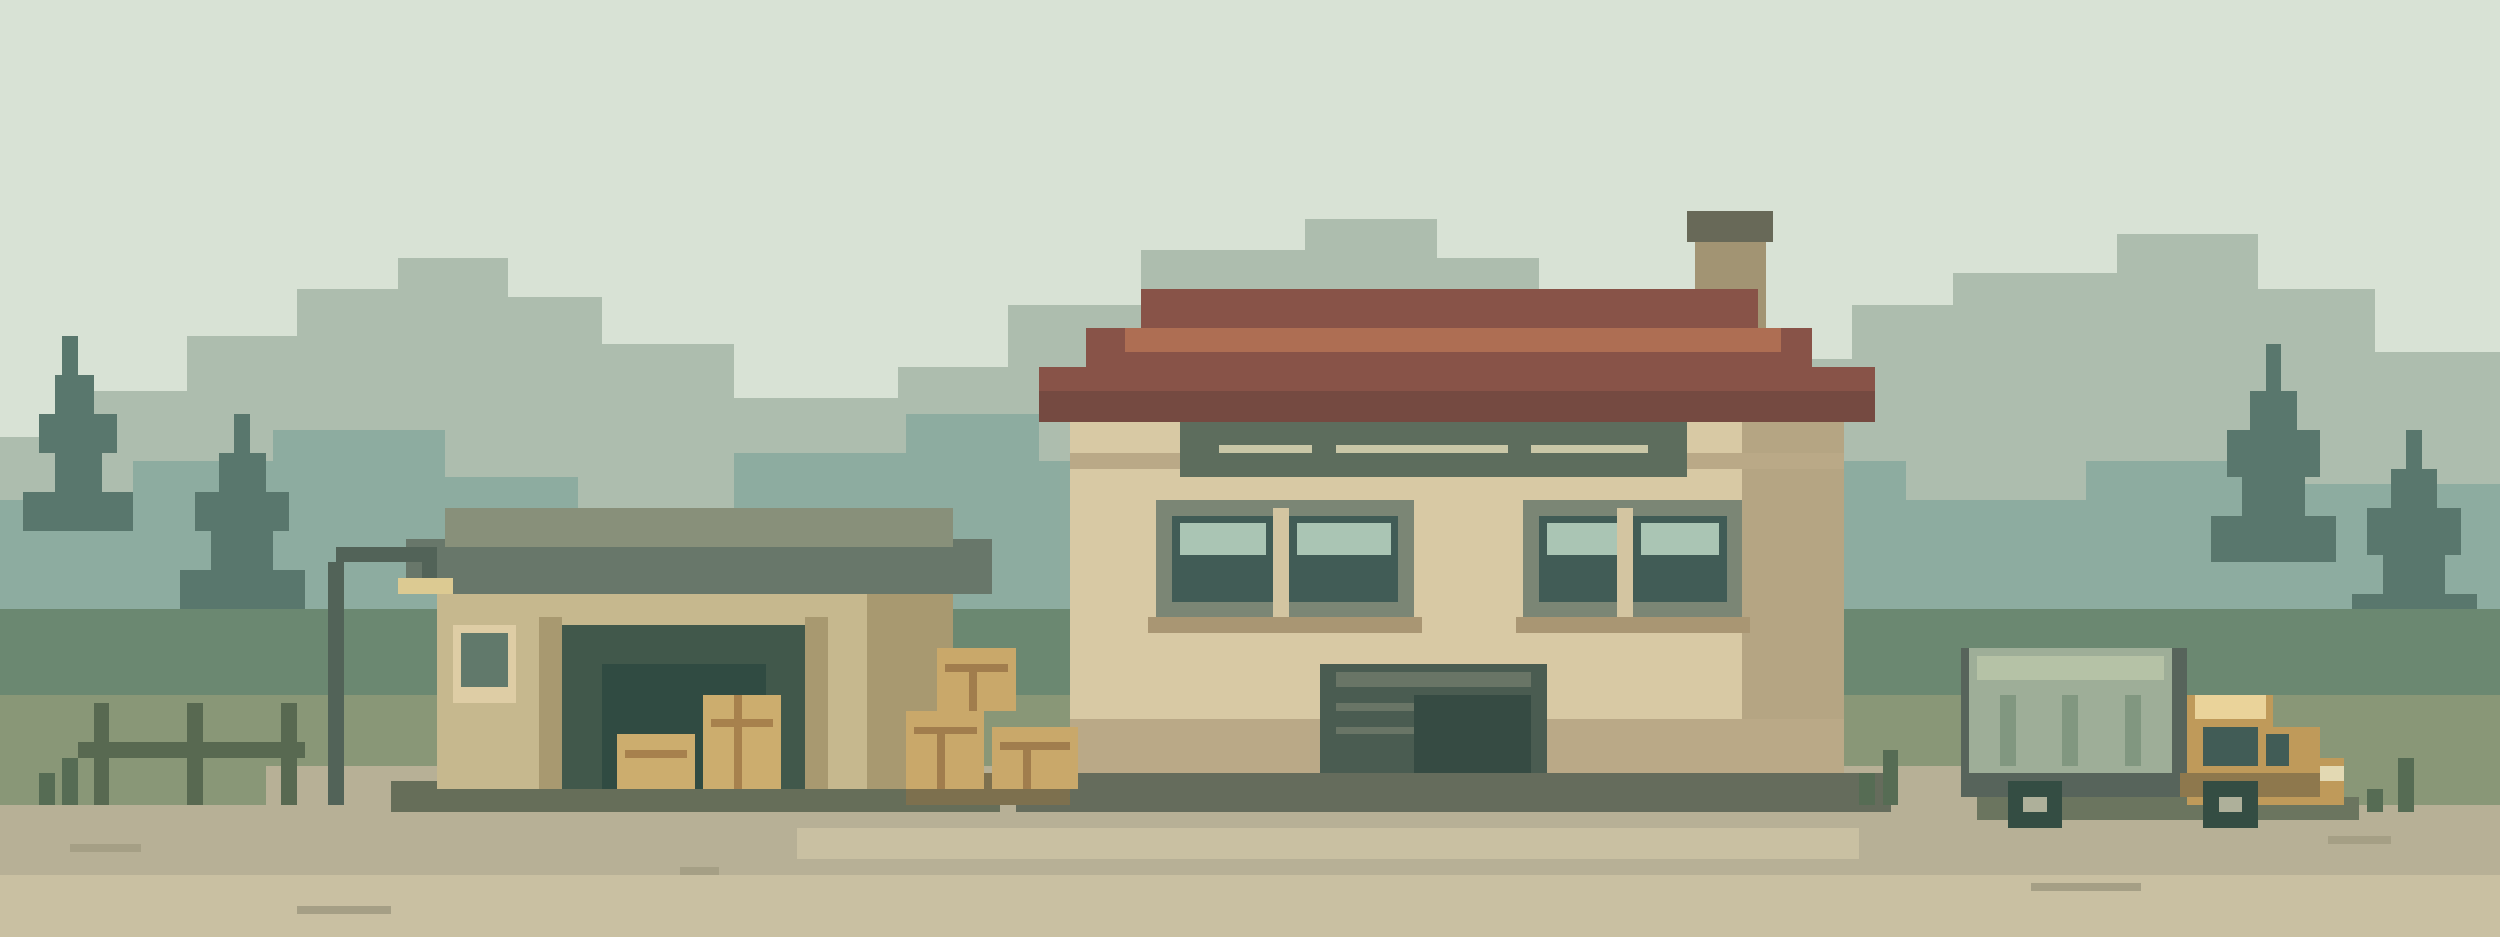
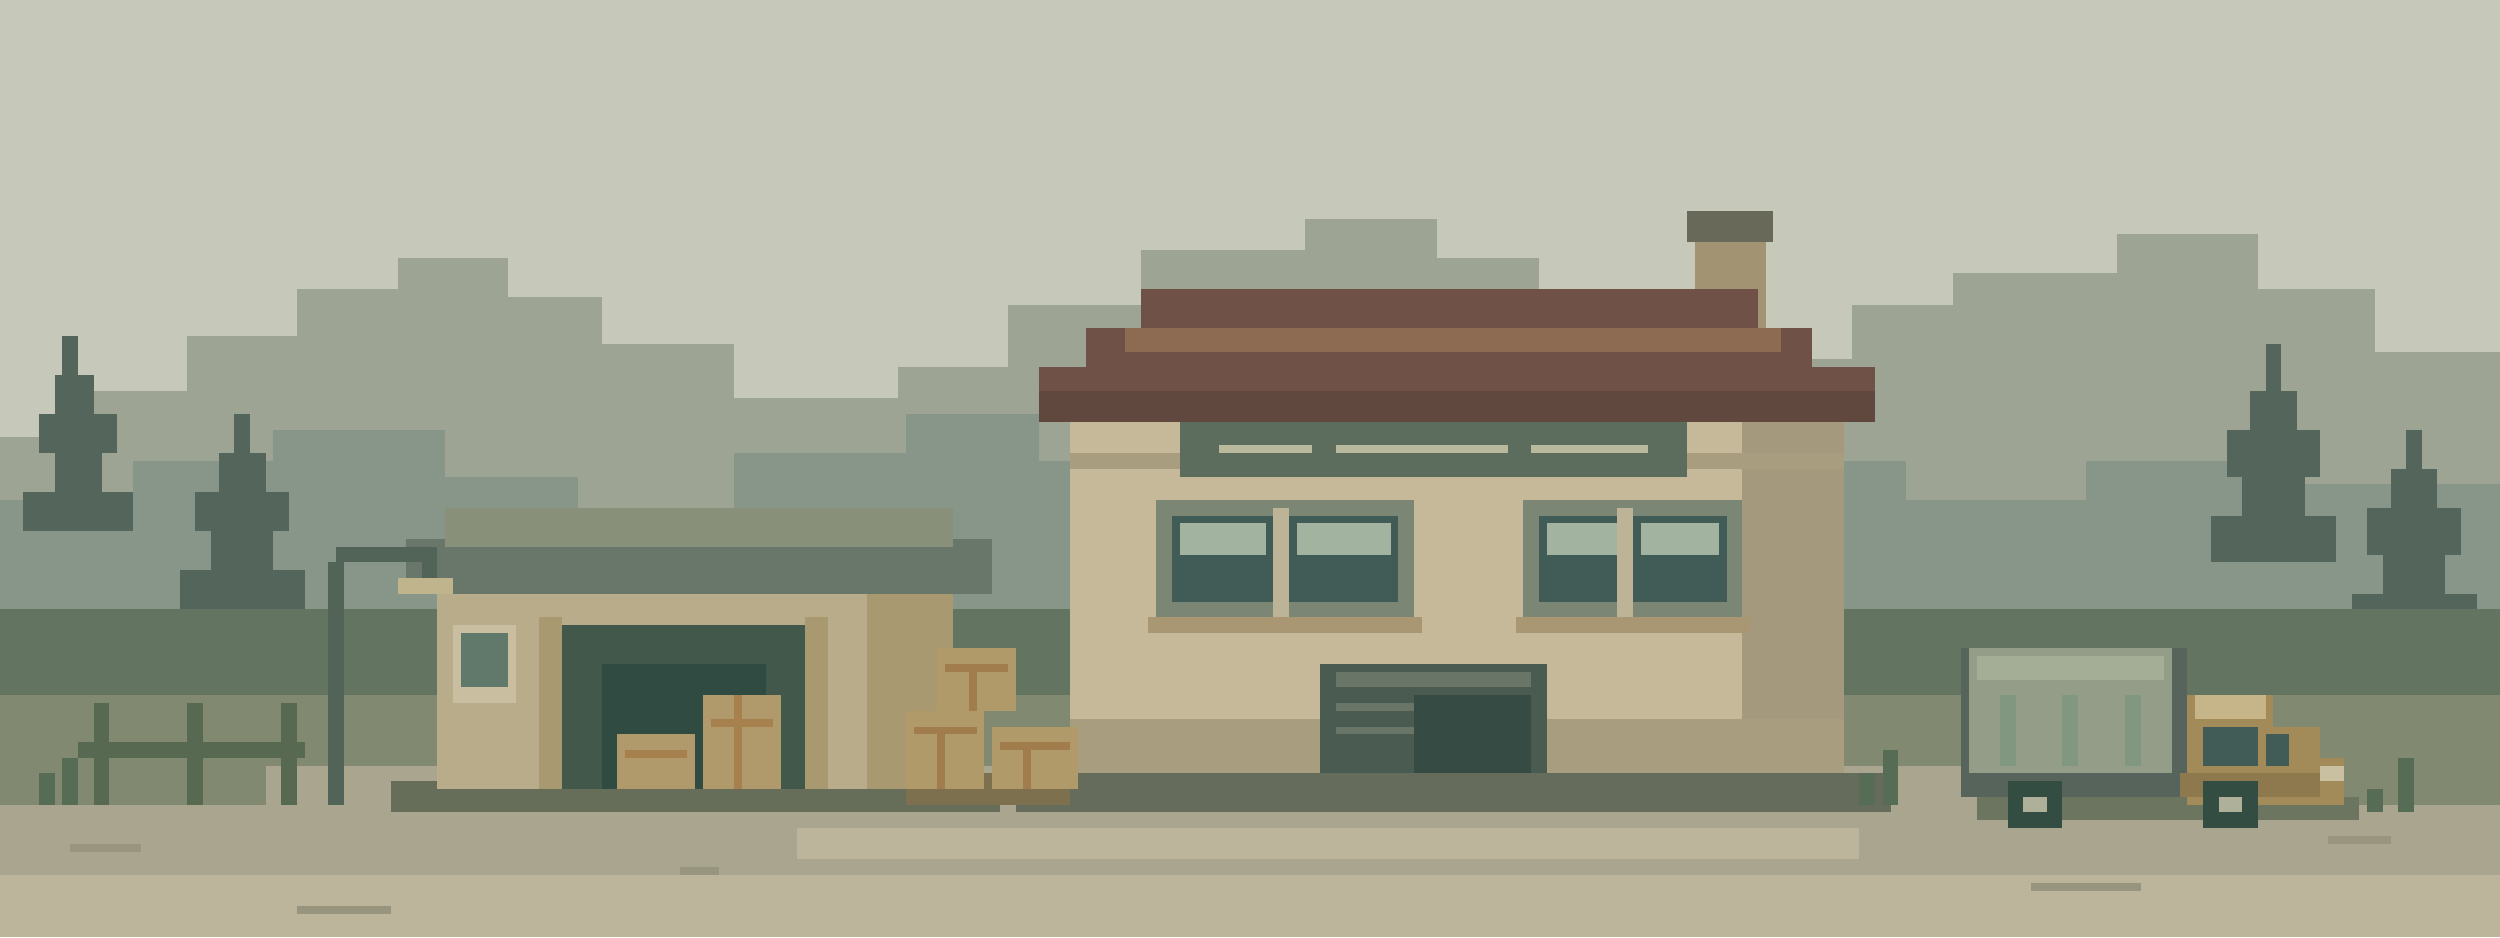
<svg xmlns="http://www.w3.org/2000/svg" width="320" height="120" viewBox="0 0 320 120" shape-rendering="crispEdges">
-   <path fill="#d8e2d5" d="M0 0h320v120H0z" />
-   <path fill="#adbdae" d="M0 56h11v-6h13v-7h14v-6h13v-4h14v5h12v6h17v7h21v-4h14v-8h17v-7h21v-4h17v5h13v7h16v6h24v-7h13v-4h21v-5h18v7h15v8h16v10h10v65H0z" />
-   <path fill="#8daca0" d="M0 64h17v-5h18v-4h22v6h17v4h20v-7h22v-5h17v6h19v6h31v-5h25v-7h22v6h14v5h23v-5h21v3h32v58H0z" />
-   <path fill="#59776d" d="M8 43h2v5h2v5h3v5h-2v5h4v5H3v-5h4v-5H5v-5h2v-5h1zm22 10h2v5h2v5h3v5h-2v5h4v5H23v-5h4v-5h-2v-5h3v-5h2zm260-9h2v6h2v5h3v6h-2v5h4v6h-16v-6h4v-5h-2v-6h3v-5h2zm18 11h2v5h2v5h3v6h-2v5h4v6h-16v-6h4v-5h-2v-6h3v-5h2z" />
-   <path fill="#6b8871" d="M0 78h320v42H0z" />
-   <path fill="#899777" d="M0 89h320v31H0z" />
-   <path fill="#b7b096" d="M0 103h320v17H0zM34 98h245v7H34z" />
-   <path fill="#c9c0a2" d="M0 112h320v8H0zM102 106h136v4H102z" />
-   <path fill="#a59f85" d="M9 108h9v1H9zm29 8h12v1H38zm49-5h5v1h-5zm173 2h14v1h-14zm38-6h8v1h-8z" />
+   <path fill="#c6c9b9" d="M0 0h320v120H0z" />
+   <path fill="#9da493" d="M0 56h11v-6h13v-7h14v-6h13v-4h14v5h12v6h17v7h21v-4h14v-8h17v-7h21v-4h17v5h13v7h16v6h24v-7h13v-4h21v-5h18v7h15v8h16v10h10v65H0z" />
+   <path fill="#879689" d="M0 64h17v-5h18v-4h22v6h17v4h20v-7h22v-5h17v6h19v6h31v-5h25v-7h22v6h14v5h23v-5h21v3h32v58H0z" />
+   <path fill="#54665b" d="M8 43h2v5h2v5h3v5h-2v5h4v5H3v-5h4v-5H5v-5h2v-5h1zm22 10h2v5h2v5h3v5h-2v5h4v5H23v-5h4v-5h-2v-5h3v-5h2zm260-9h2v6h2v5h3v6h-2v5h4v6h-16v-6h4v-5h-2v-6h3v-5h2zm18 11h2v5h2v5h3v6h-2v5h4v6h-16v-6h4v-5h-2v-6h3v-5h2z" />
+   <path fill="#637461" d="M0 78h320v42H0z" />
+   <path fill="#818971" d="M0 89h320v31H0z" />
+   <path fill="#aaa58e" d="M0 103h320v17H0zM34 98h245v7H34z" />
+   <path fill="#bcb49b" d="M0 112h320v8H0zM102 106h136v4H102z" />
+   <path fill="#98957e" d="M9 108h9v1H9zm29 8h12v1H38zm49-5h5v1h-5zm173 2h14v1h-14zm38-6h8v1h-8z" />
  <path fill="#656c5c" d="M130 99h112v5H130z" />
  <path fill="#a29473" d="M217 29h9v25h-9z" />
  <path fill="#686958" d="M216 27h11v4h-11z" />
-   <path fill="#d8c9a4" d="M137 48h99v51h-99z" />
-   <path fill="#b5a583" d="M223 48h13v51h-13z" />
-   <path fill="#885348" d="M133 47h6v-5h7v-5h79v5h7v5h8v6H133z" />
-   <path fill="#ae6e53" d="M144 42h84v3h-84z" />
-   <path fill="#754a41" d="M133 50h107v4H133z" />
-   <path fill="#baa987" d="M137 58h99v2h-99zM137 92h99v7h-99z" />
+   <path fill="#c5b99a" d="M137 48h99v51h-99z" />
+   <path fill="#a5997d" d="M223 48h13v51h-13z" />
+   <path fill="#6f5147" d="M133 47h6v-5h7v-5h79v5h7v5h8v6H133z" />
+   <path fill="#8d6b52" d="M144 42h84v3h-84z" />
+   <path fill="#61483f" d="M133 50h107v4H133z" />
+   <path fill="#a99d7f" d="M137 58h99v2h-99zM137 92h99v7h-99z" />
  <path fill="#7b8675" d="M148 64h33v15h-33zm47 0h28v15h-28z" />
  <path fill="#415c56" d="M150 66h29v11h-29zm47 0h24v11h-24z" />
-   <path fill="#aac5b4" d="M151 67h11v4h-11zm15 0h12v4h-12zm32 0h9v4h-9zm12 0h10v4h-10z" />
-   <path fill="#d3c5a1" d="M163 65h2v14h-2zm44 0h2v14h-2z" />
+   <path fill="#a2b3a0" d="M151 67h11v4h-11zm15 0h12v4h-12zm32 0h9v4h-9zm12 0h10v4h-10z" />
+   <path fill="#bdb498" d="M163 65h2v14h-2zm44 0h2v14h-2z" />
  <path fill="#a99673" d="M147 79h35v2h-35zm47 0h30v2h-30z" />
  <path fill="#5d6d5d" d="M151 54h65v7h-65z" />
-   <path fill="#c9c7a7" d="M156 57h12v1h-12zm15 0h22v1h-22zm25 0h15v1h-15z" />
+   <path fill="#b8b99d" d="M156 57h12v1h-12zm15 0h22v1h-22zm25 0h15v1h-15z" />
  <path fill="#4a5c51" d="M169 85h29v14h-29z" />
  <path fill="#697566" d="M171 86h25v2h-25zm0 4h25v1h-25zm0 3h25v1h-25z" />
  <path fill="#364b43" d="M181 89h15v10h-15z" />
  <path fill="#666e59" d="M50 100h78v4H50z" />
-   <path fill="#c6b88e" d="M56 73h66v28H56z" />
+   <path fill="#b8ac8a" d="M56 73h66v28H56z" />
  <path fill="#a89970" d="M111 73h11v28h-11z" />
  <path fill="#68776a" d="M52 69h75v7H52z" />
  <path fill="#88907a" d="M57 65h65v5H57z" />
  <path fill="#41584b" d="M72 80h31v21H72z" />
  <path fill="#304b42" d="M77 85h21v16H77z" />
  <path fill="#a89970" d="M69 79h3v22h-3zm34 0h3v22h-3z" />
-   <path fill="#decda5" d="M58 80h8v10h-8z" />
+   <path fill="#c9bea0" d="M58 80h8v10h-8z" />
  <path fill="#61796b" d="M59 81h6v7h-6z" />
-   <path fill="#ccad6e" d="M79 94h10v7H79zm11-5h10v12H90z" />
+   <path fill="#b09a6b" d="M79 94h10v7H79zm11-5h10v12H90z" />
  <path fill="#a7814d" d="M80 96h8v1h-8zm11-4h8v1h-8zm3-3h1v12h-1z" />
  <path fill="#526358" d="M42 72h2v31h-2zm1-2h12v2H43zm11 0h2v5h-2z" />
-   <path fill="#dcca92" d="M51 74h7v2h-7z" />
+   <path fill="#bfb48b" d="M51 74h7v2h-7z" />
  <path fill="#586951" d="M10 95h29v2H10zm2-5h2v13h-2zm12 0h2v13h-2zm12 0h2v13h-2z" />
  <path fill="#7d704e" d="M116 99h21v4h-21z" />
-   <path fill="#c9a86a" d="M116 91h10v10h-10zm11 2h11v8h-11zm-7-10h10v8h-10z" />
+   <path fill="#b19a69" d="M116 91h10v10h-10zm11 2h11v8h-11zm-7-10h10v8h-10z" />
  <path fill="#a17d4d" d="M117 93h8v1h-8zm4-8h8v1h-8zm7 10h9v1h-9zm-8-2h1v8h-1zm4-8h1v6h-1zm7 10h1v6h-1z" />
  <path fill="#6b755f" d="M253 102h49v3h-49z" />
  <path fill="#57645b" d="M251 83h29v19h-29z" />
-   <path fill="#9eae98" d="M252 83h26v16h-26z" />
-   <path fill="#b5c2a6" d="M253 84h24v3h-24z" />
+   <path fill="#939d87" d="M252 83h26v16h-26z" />
+   <path fill="#a4ad95" d="M253 84h24v3h-24z" />
  <path fill="#819780" d="M256 89h2v9h-2zm8 0h2v9h-2zm8 0h2v9h-2z" />
-   <path fill="#bf9a5a" d="M280 89h11v4h6v4h3v6h-20z" />
-   <path fill="#ead39a" d="M281 89h9v3h-9z" />
+   <path fill="#a38b59" d="M280 89h11v4h6v4h3v6h-20z" />
+   <path fill="#c6b588" d="M281 89h9v3h-9z" />
  <path fill="#415c56" d="M282 93h7v5h-7zm8 1h3v4h-3z" />
  <path fill="#8e784d" d="M279 99h18v3h-18z" />
  <path fill="#344d43" d="M257 100h7v6h-7zm25 0h7v6h-7z" />
  <path fill="#aeb09a" d="M259 102h3v2h-3zm25 0h3v2h-3z" />
-   <path fill="#e3d9b3" d="M297 98h3v2h-3z" />
+   <path fill="#c8c0a0" d="M297 98h3v2h-3z" />
  <path fill="#566c54" d="M5 99h2v4H5zm3-2h2v6H8zm230 2h2v4h-2zm3-3h2v7h-2zm62 5h2v3h-2zm4-4h2v7h-2z" />
</svg>
